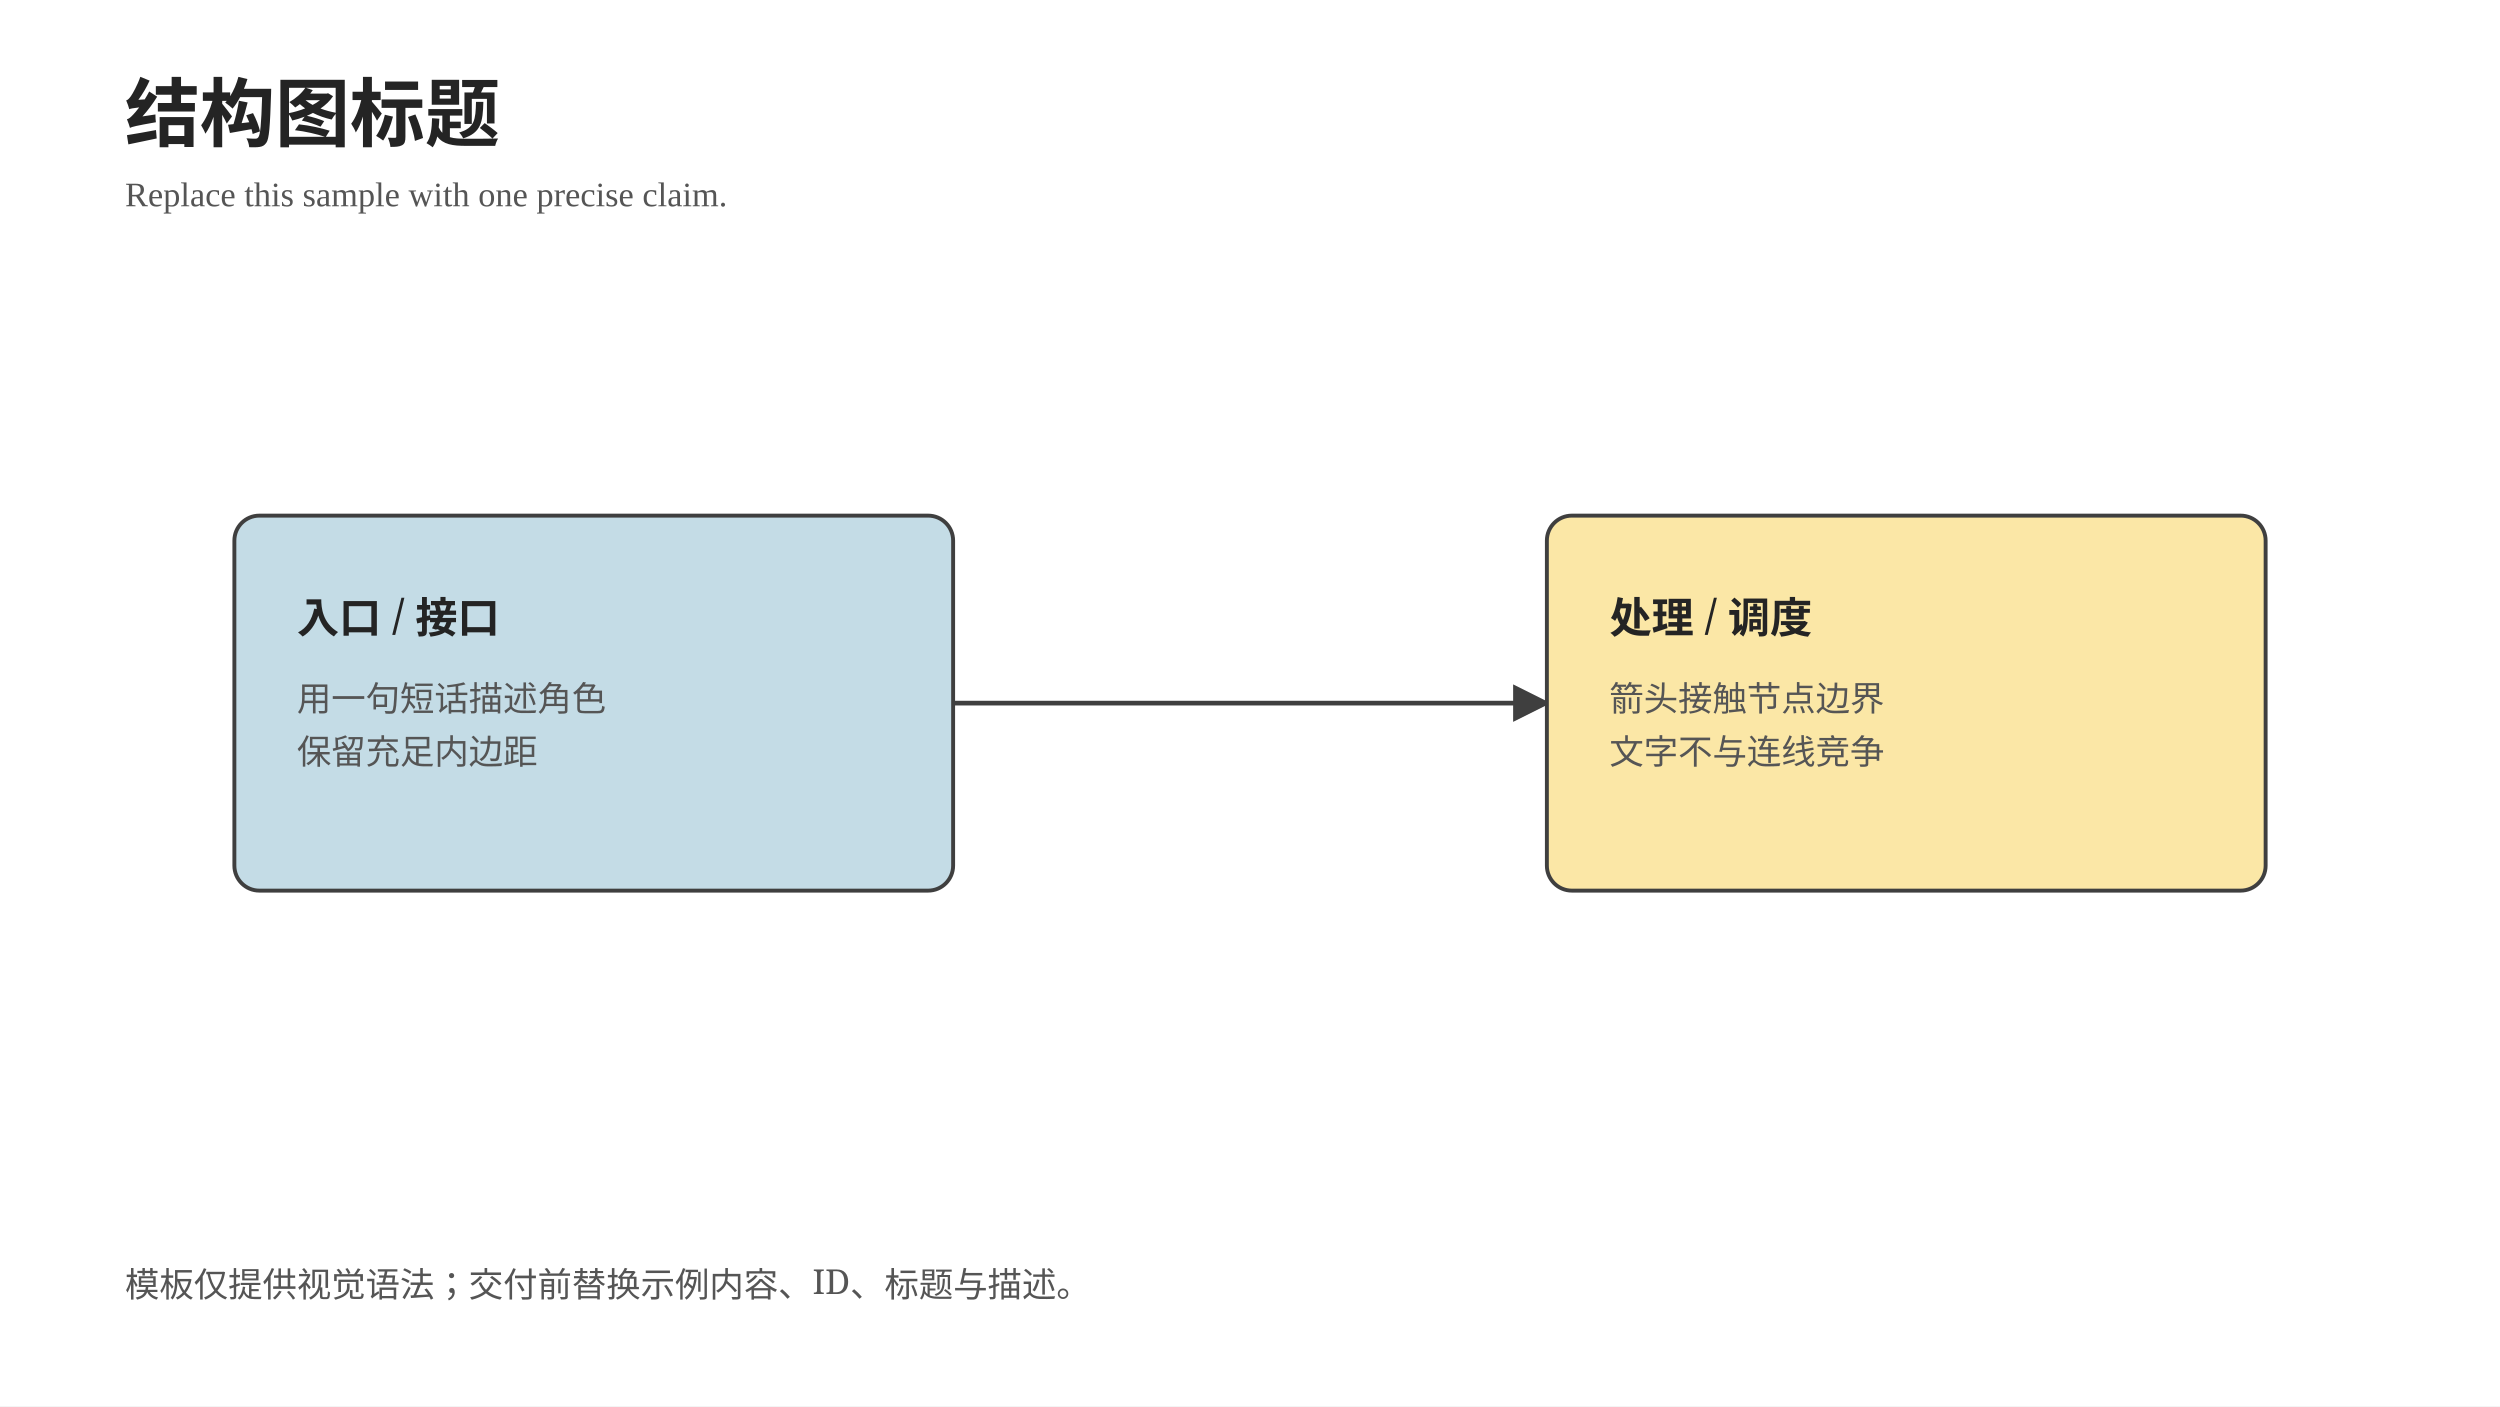
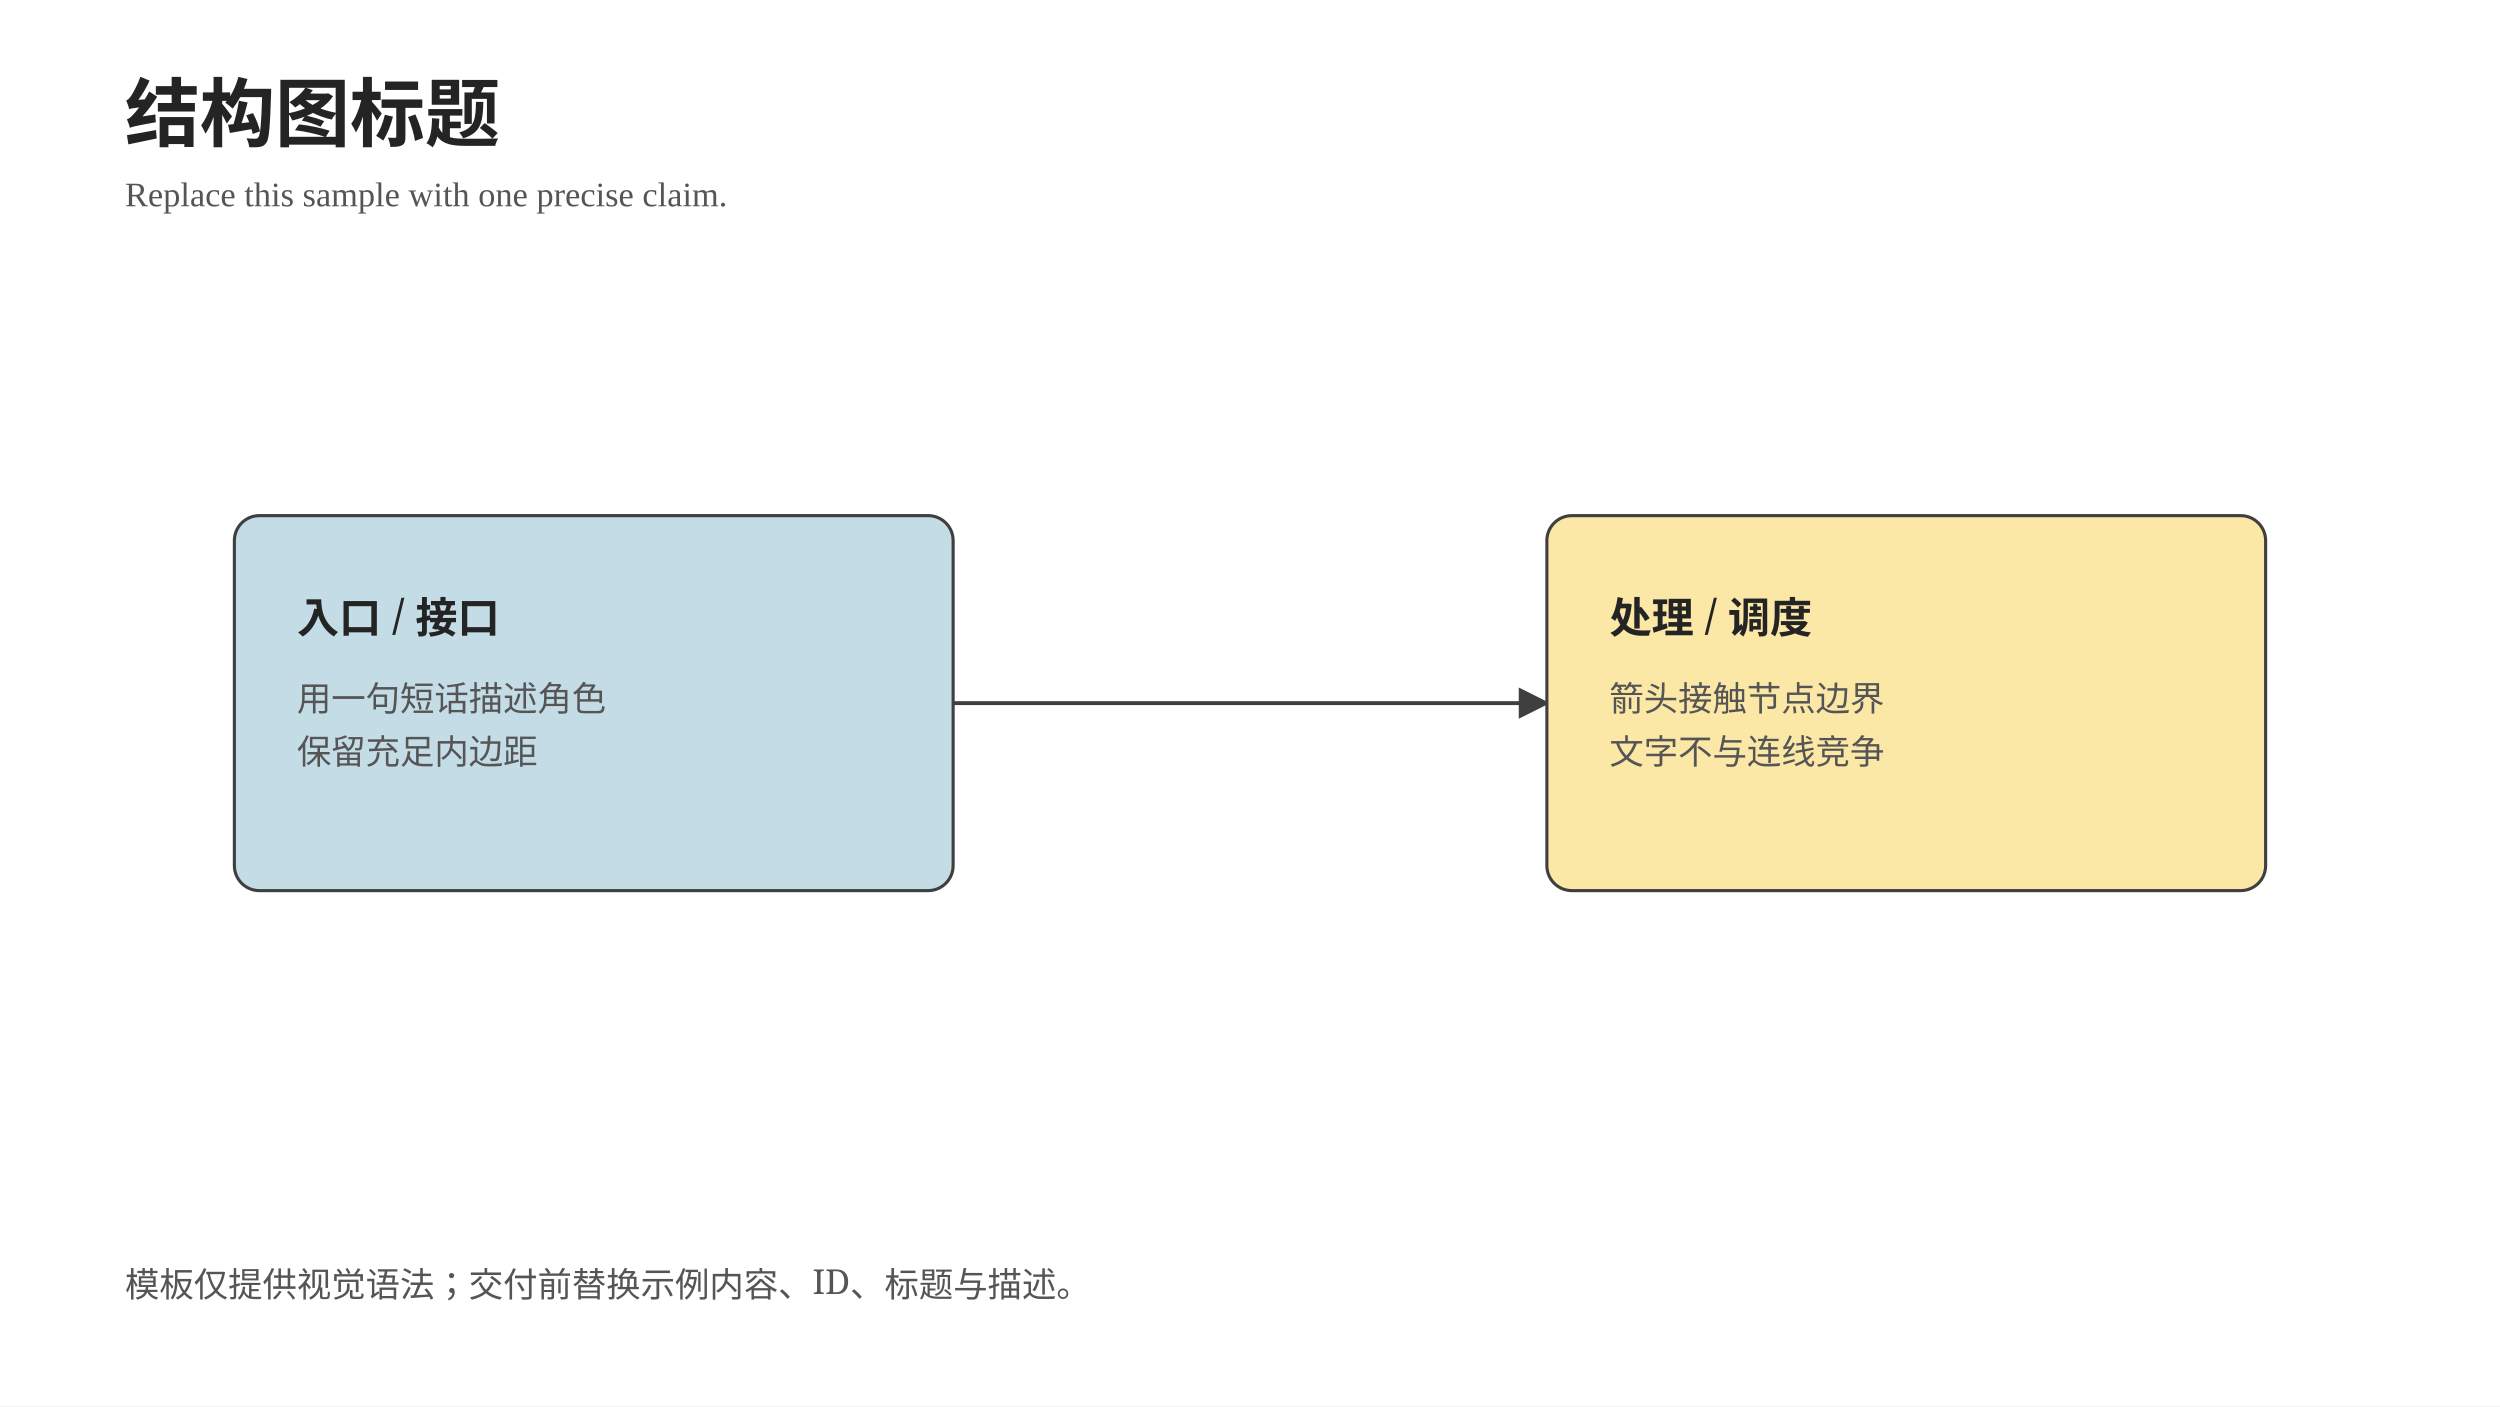
<svg xmlns="http://www.w3.org/2000/svg" viewBox="0 0 1600 900" width="1600" height="900" role="img" aria-labelledby="template-title template-desc">
  <defs>
    <style>
      .zh { font-family: "Songti SC", SimSun, STSong, serif; fill: #242424; }
      .en { font-family: "Times New Roman", Times, serif; fill: #242424; }
      .title { font-size: 48px; font-weight: 700; }
      .group-title { font-size: 30px; font-weight: 700; }
      .node-title { font-size: 27px; font-weight: 700; }
      .body { font-size: 22px; fill: #555555; }
-       .node { stroke: #3F3F3F; stroke-width: 2.5; vector-effect: non-scaling-stroke; }
-       .relation { fill: none; stroke: #3F3F3F; stroke-width: 3; vector-effect: non-scaling-stroke; }
+       .node { stroke: #3F3F3F; stroke-width: 2; vector-effect: non-scaling-stroke; }
+       .relation { fill: none; stroke: #3F3F3F; stroke-width: 2.5; vector-effect: non-scaling-stroke; }
    </style>
    <marker id="template-arrow" viewBox="0 0 10 10" refX="9" refY="5" markerWidth="8" markerHeight="8" orient="auto-start-reverse" markerUnits="strokeWidth">
      <path d="M 0 0 L 10 5 L 0 10 z" fill="#3F3F3F" />
    </marker>
  </defs>
  <rect width="1600" height="900" fill="#FFFFFF" />
  <g id="template-heading">
    <text x="80" y="90" class="zh title">结构图标题</text>
    <text x="80" y="132" class="en body">Replace this sample with one precise claim.</text>
  </g>
  <g id="template-relations">
    <path d="M 610 450 H 990" class="relation" marker-end="url(#template-arrow)" data-from="template-entry" data-to="template-process" data-relation="flow" />
  </g>
  <g id="template-nodes">
    <g id="template-entry">
      <rect x="150" y="330" width="460" height="240" rx="16" fill="#C4DCE6" class="node" />
      <text x="190" y="405" class="zh node-title">入口 / 接口</text>
      <text x="190" y="455" class="zh body">
        <tspan x="190" dy="0">用一句短话描述角色</tspan>
        <tspan x="190" dy="34">保留充足内边距</tspan>
      </text>
    </g>
    <g id="template-process">
      <rect x="990" y="330" width="460" height="240" rx="16" fill="#FBE7A6" class="node" />
      <text x="1030" y="405" class="zh node-title">处理 / 调度</text>
      <text x="1030" y="455" class="zh body">
        <tspan x="1030" dy="0">箭头接触节点边界</tspan>
        <tspan x="1030" dy="34">文字不与连线竞争</tspan>
      </text>
    </g>
  </g>
  <g id="template-legend">
    <text x="80" y="830" class="zh body">模板仅提供视觉语法；交付前替换示例内容、ID、标题与描述。</text>
  </g>
</svg>
